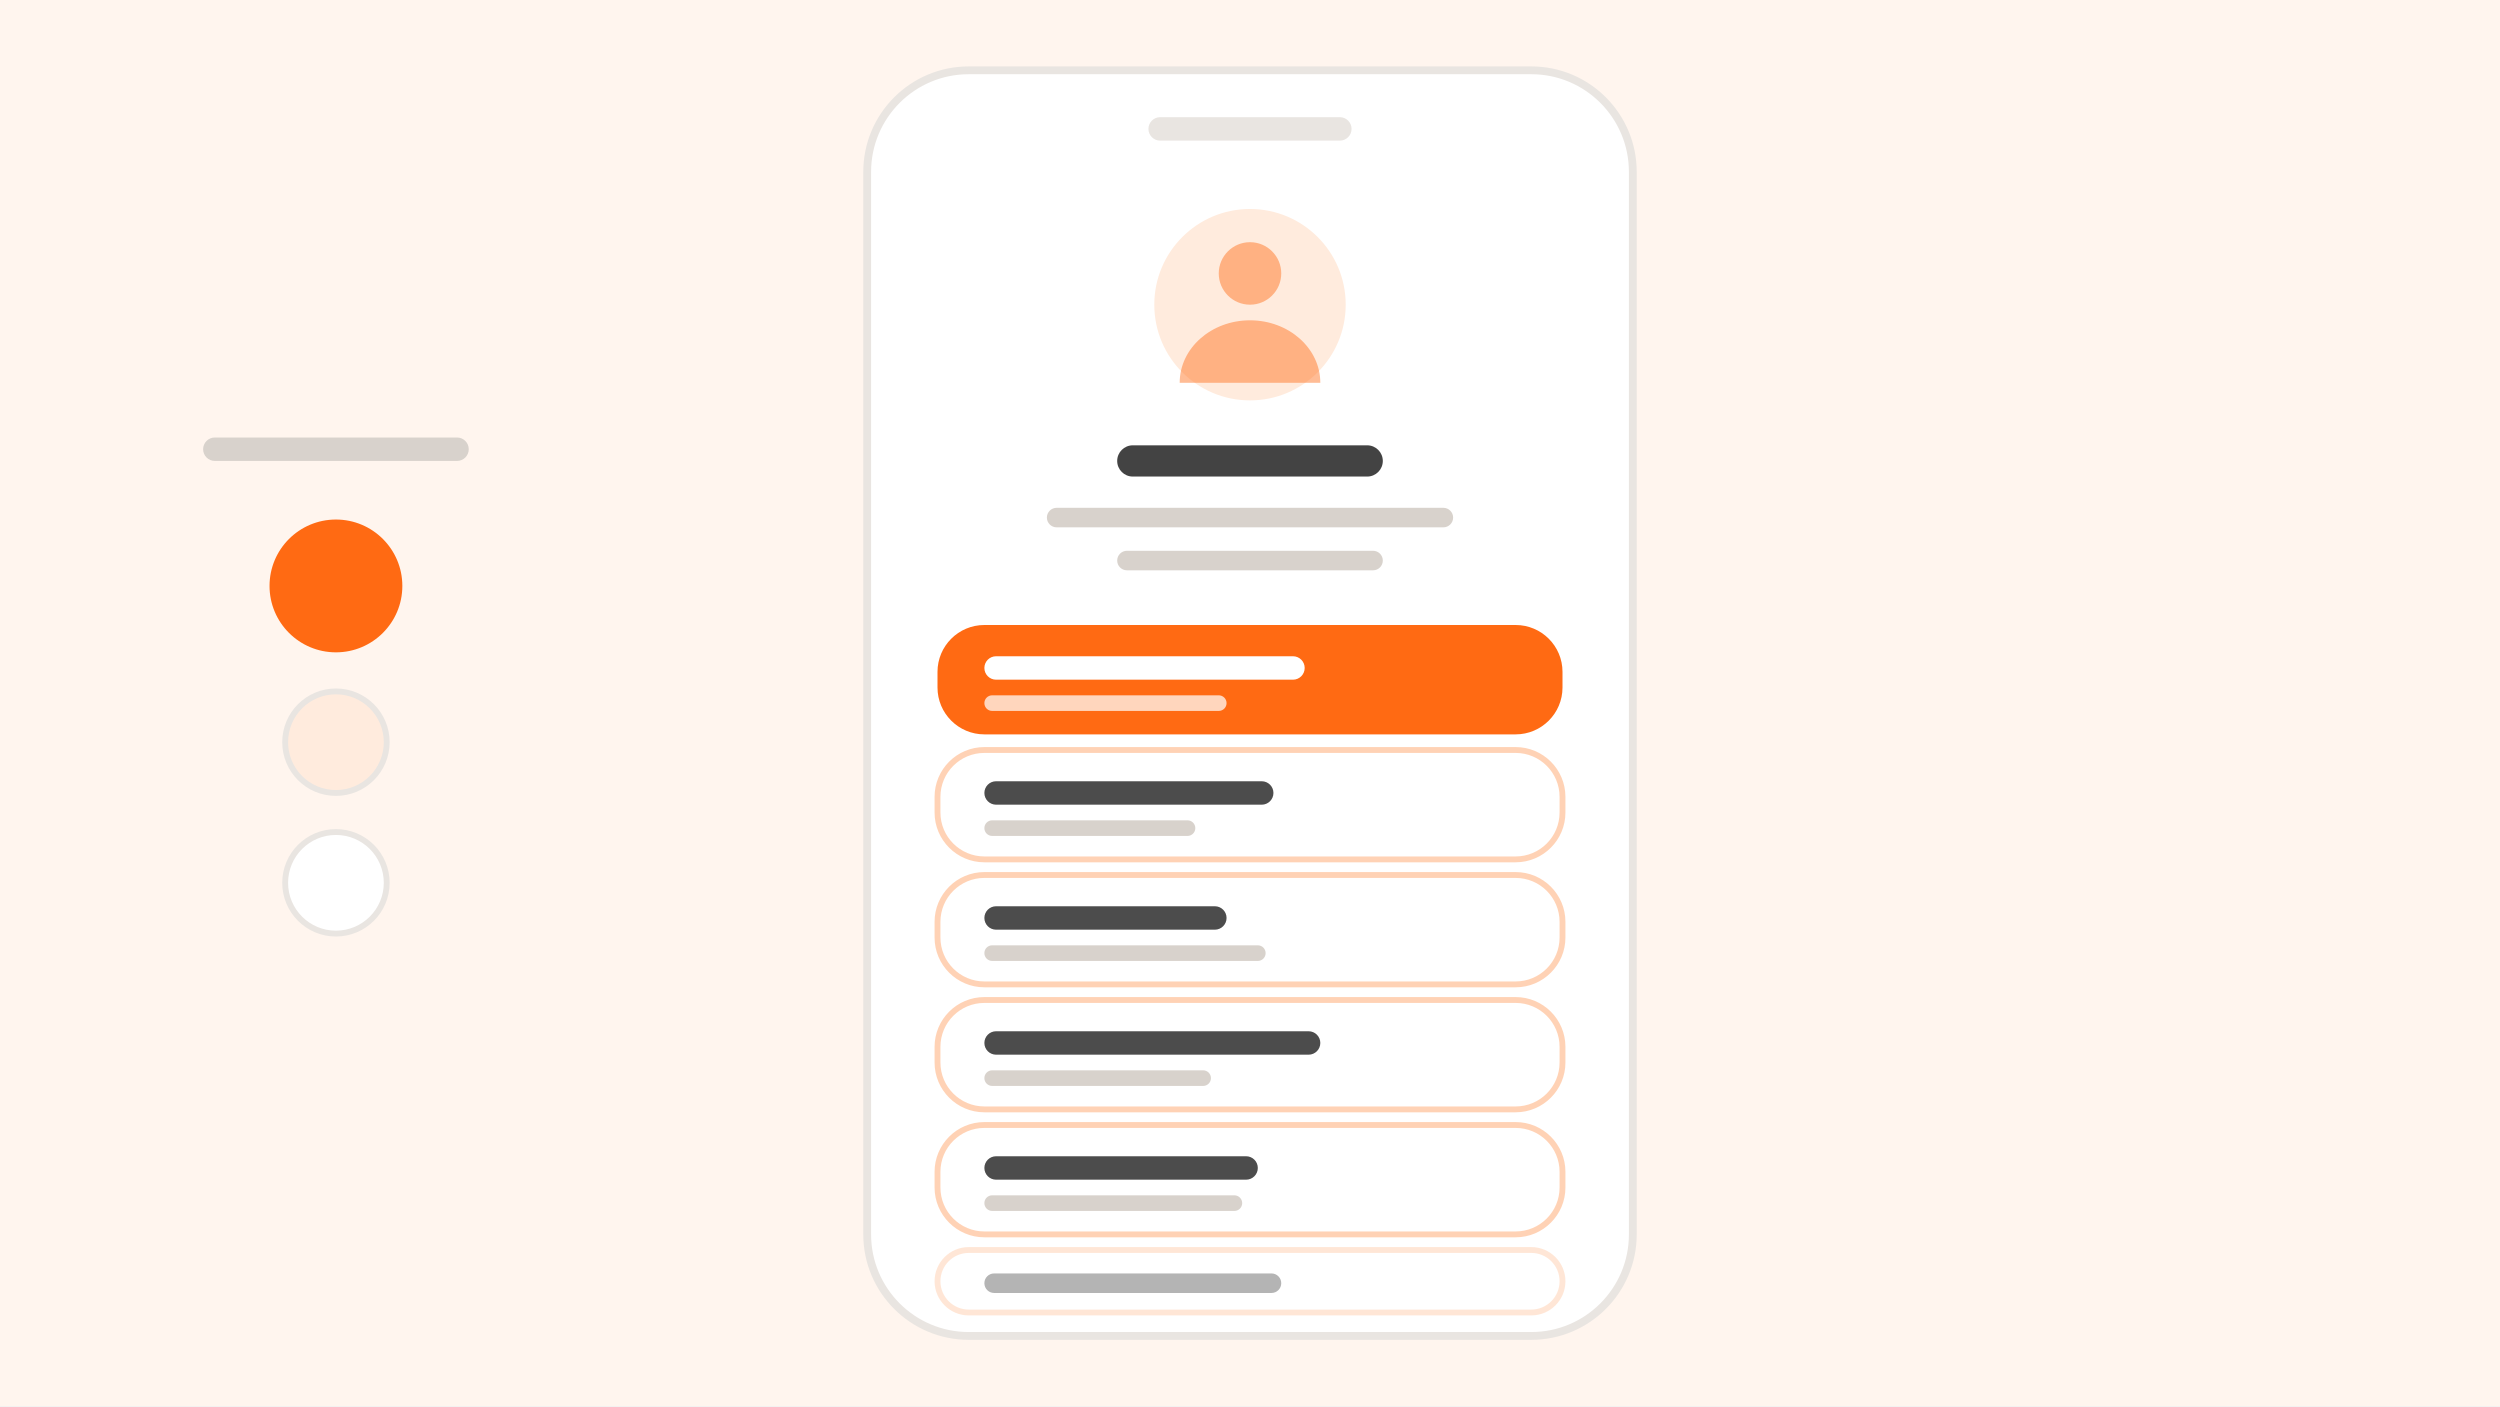
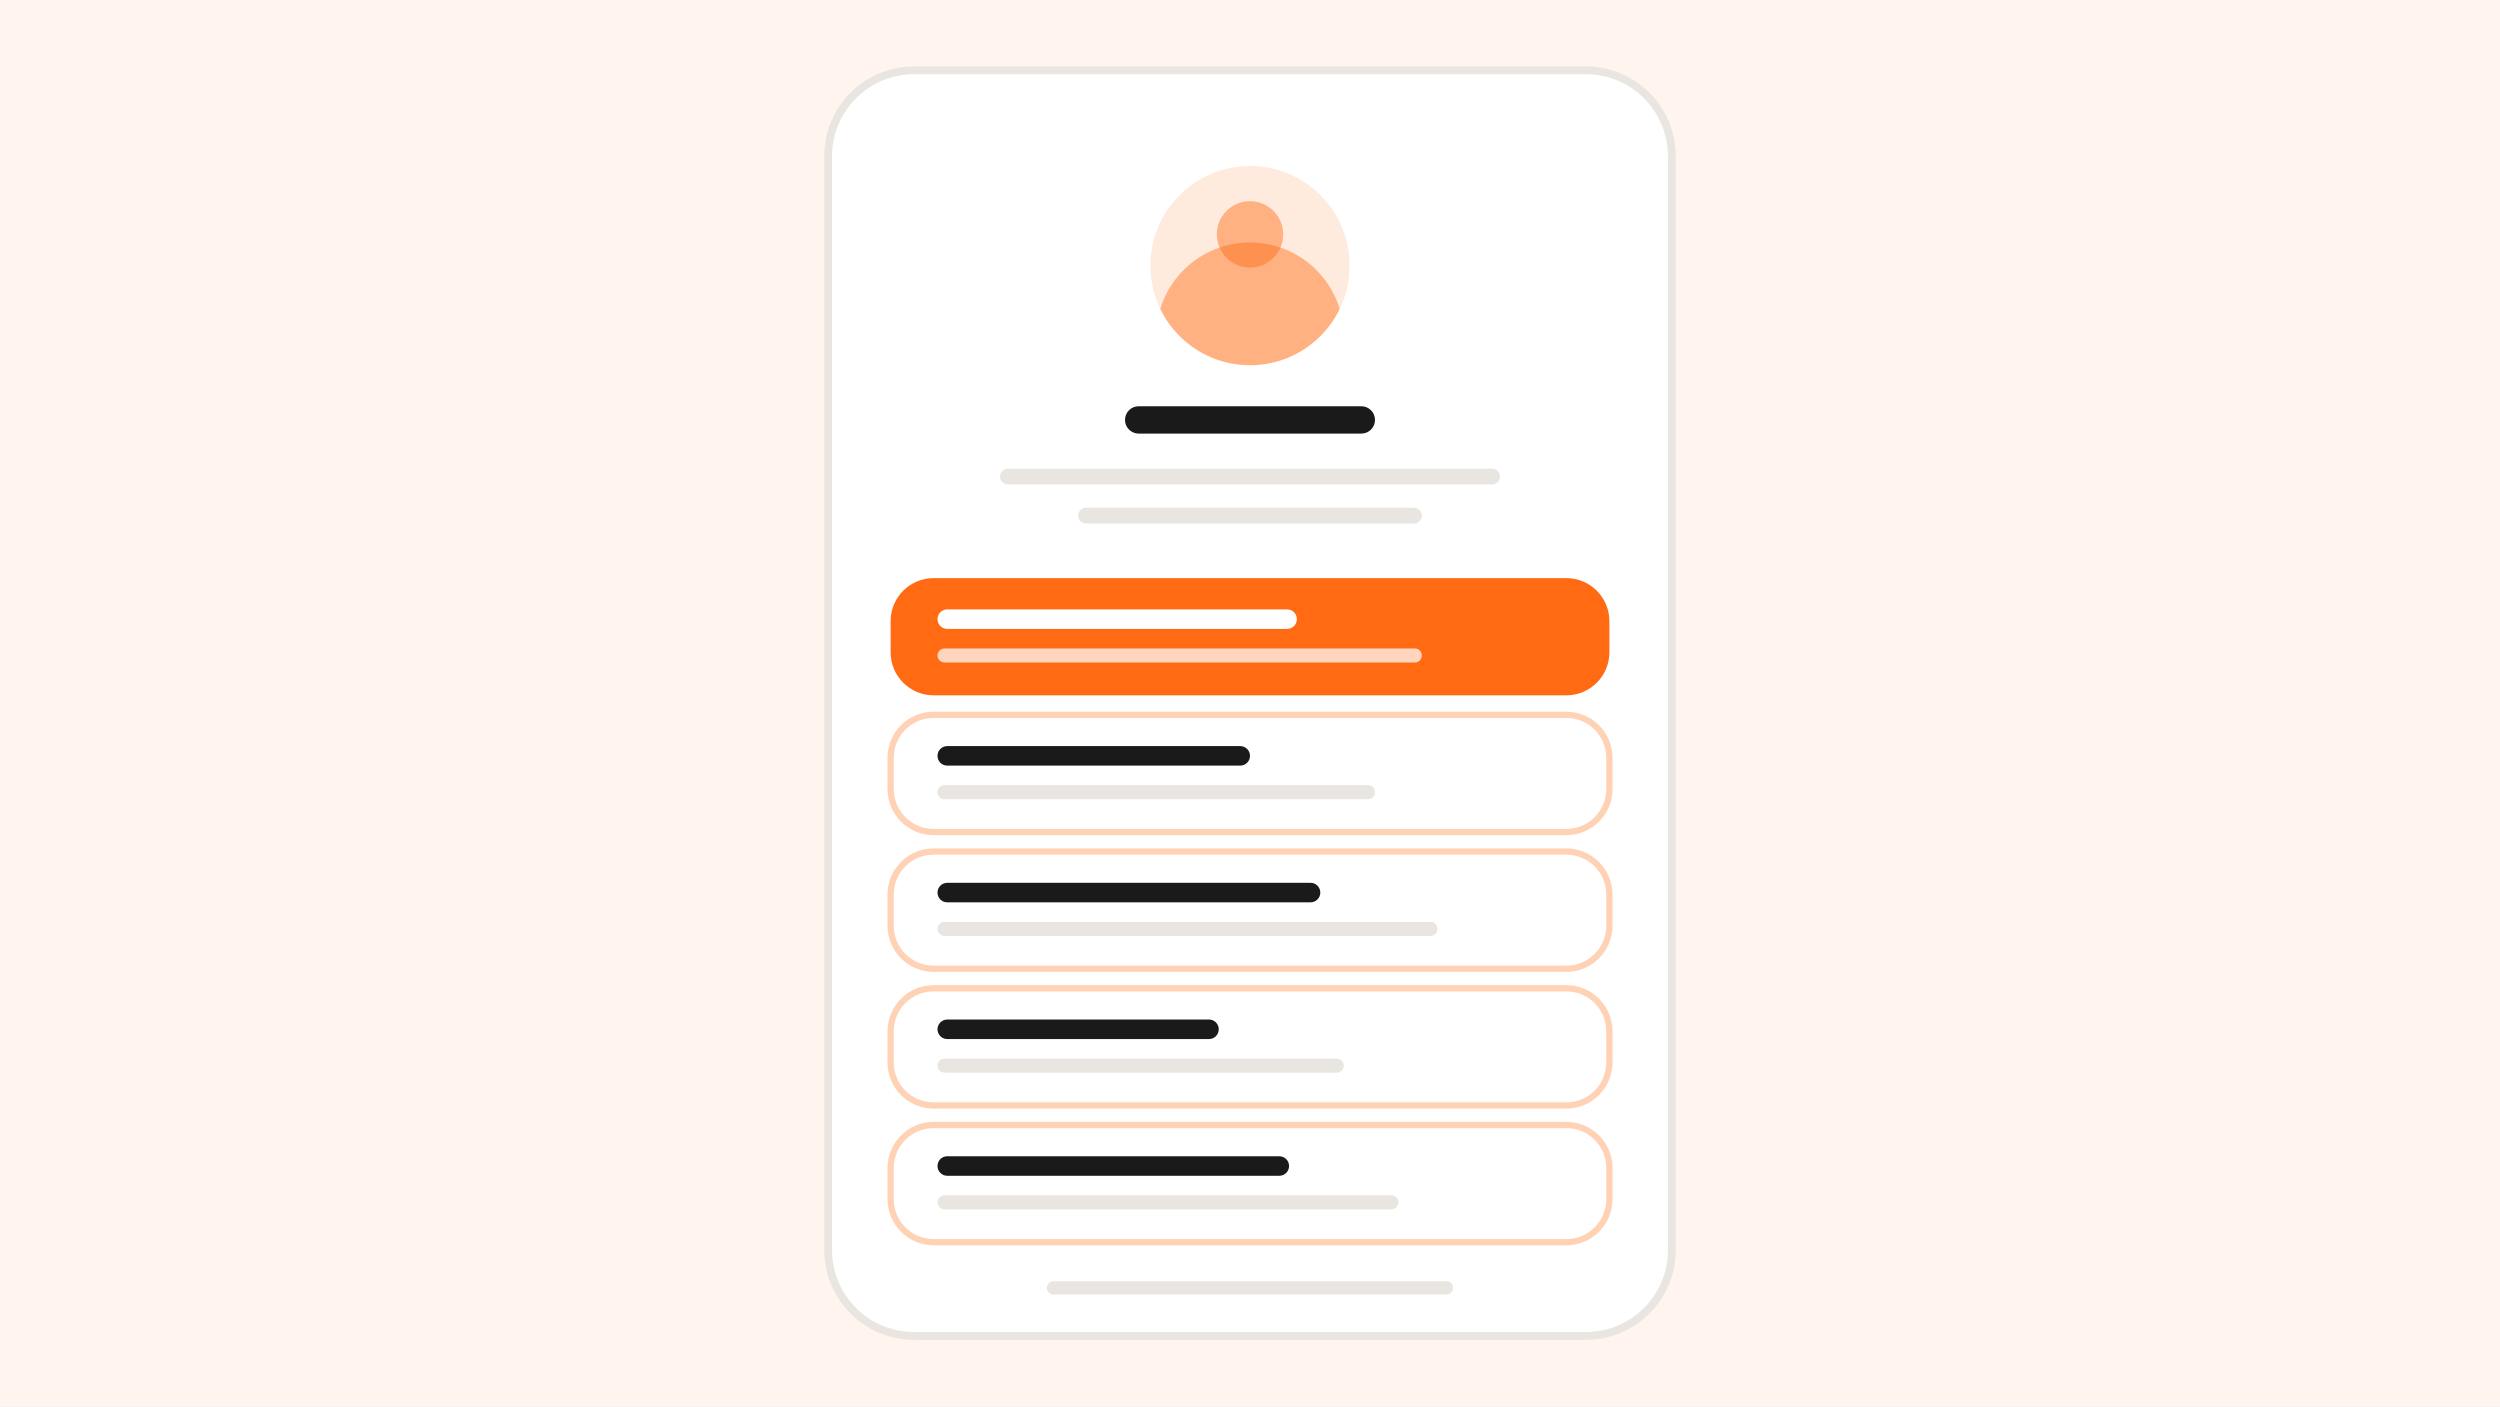
- <svg xmlns="http://www.w3.org/2000/svg" viewBox="0 0 640 360" role="img" aria-label="링크 프로필 틀 미리보기 — 둥근 사진 자리, 이름, 큼직한 링크 단추 여섯 개">
+ <svg xmlns="http://www.w3.org/2000/svg" viewBox="0 0 640 360" role="img" aria-label="링크 프로필 틀 미리보기 — 둥근 프로필 자리, 이름과 소개, 세로로 놓인 링크 단추 여섯 개">
  <rect width="640" height="360" fill="#FFF5EE" />
-   <rect x="222" y="18" width="196" height="324" rx="26" fill="#FFFFFF" stroke="#E9E5E1" stroke-width="2" />
-   <rect x="294" y="30" width="52" height="6" rx="3" fill="#E9E5E1" />
-   <circle cx="320" cy="78" r="26" fill="#FFEBDD" stroke="#FFFFFF" stroke-width="3" />
-   <circle cx="320" cy="70" r="8" fill="#FF6A13" opacity="0.45" />
-   <path d="M302 98 a18 16 0 0 1 36 0 z" fill="#FF6A13" opacity="0.45" />
-   <rect x="286" y="114" width="68" height="8" rx="4" fill="#1A1A1A" opacity="0.82" />
-   <rect x="268" y="130" width="104" height="5" rx="2.5" fill="#D8D2CC" />
-   <rect x="286" y="141" width="68" height="5" rx="2.5" fill="#D8D2CC" />
+   <rect x="212" y="18" width="216" height="324" rx="22" fill="#FFFFFF" stroke="#E9E5E1" stroke-width="2" />
+   <circle cx="320" cy="68" r="27" fill="#FFEBDD" />
+   <circle cx="320" cy="60" r="8.5" fill="#FF6A13" opacity="0.45" />
+   <path d="M320 95 a27 27 0 0 0 23.5 -13.8 a24 24 0 0 0 -47 0 A27 27 0 0 0 320 95 z" fill="#FF6A13" opacity="0.45" />
+   <circle cx="320" cy="68" r="27" fill="none" stroke="#FFFFFF" stroke-width="3" />
+   <rect x="288" y="104" width="64" height="7" rx="3.5" fill="#1A1A1A" />
+   <rect x="256" y="120" width="128" height="4" rx="2" fill="#E9E5E1" />
+   <rect x="276" y="130" width="88" height="4" rx="2" fill="#E9E5E1" />
  <g>
-     <rect x="240" y="160" width="160" height="28" rx="12" fill="#FF6A13" />
-     <rect x="252" y="168" width="82" height="6" rx="3" fill="#FFFFFF" />
-     <rect x="252" y="178" width="62" height="4" rx="2" fill="#FFFFFF" opacity="0.72" />
+     <rect x="228" y="148" width="184" height="30" rx="11" fill="#FF6A13" />
+     <rect x="240" y="156" width="92" height="5" rx="2.5" fill="#FFFFFF" />
+     <rect x="240" y="166" width="124" height="3.6" rx="1.8" fill="#FFFFFF" opacity="0.72" />
  </g>
-   <g>
-     <rect x="240" y="192" width="160" height="28" rx="12" fill="#FFFFFF" stroke="#FFD2B5" stroke-width="1.5" />
-     <rect x="252" y="200" width="74" height="6" rx="3" fill="#1A1A1A" opacity="0.78" />
-     <rect x="252" y="210" width="54" height="4" rx="2" fill="#D8D2CC" />
+   <g fill="#FFFFFF" stroke="#FFD2B5" stroke-width="1.6">
+     <rect x="228" y="183" width="184" height="30" rx="11" />
+     <rect x="228" y="218" width="184" height="30" rx="11" />
+     <rect x="228" y="253" width="184" height="30" rx="11" />
+     <rect x="228" y="288" width="184" height="30" rx="11" />
  </g>
-   <g>
-     <rect x="240" y="224" width="160" height="28" rx="12" fill="#FFFFFF" stroke="#FFD2B5" stroke-width="1.5" />
-     <rect x="252" y="232" width="62" height="6" rx="3" fill="#1A1A1A" opacity="0.78" />
-     <rect x="252" y="242" width="72" height="4" rx="2" fill="#D8D2CC" />
+   <g fill="#1A1A1A">
+     <rect x="240" y="191" width="80" height="5" rx="2.5" />
+     <rect x="240" y="226" width="98" height="5" rx="2.5" />
+     <rect x="240" y="261" width="72" height="5" rx="2.5" />
+     <rect x="240" y="296" width="90" height="5" rx="2.5" />
  </g>
-   <g>
-     <rect x="240" y="256" width="160" height="28" rx="12" fill="#FFFFFF" stroke="#FFD2B5" stroke-width="1.5" />
-     <rect x="252" y="264" width="86" height="6" rx="3" fill="#1A1A1A" opacity="0.78" />
-     <rect x="252" y="274" width="58" height="4" rx="2" fill="#D8D2CC" />
+   <g fill="#E9E5E1">
+     <rect x="240" y="201" width="112" height="3.6" rx="1.8" />
+     <rect x="240" y="236" width="128" height="3.6" rx="1.8" />
+     <rect x="240" y="271" width="104" height="3.6" rx="1.8" />
+     <rect x="240" y="306" width="118" height="3.6" rx="1.8" />
  </g>
-   <g>
-     <rect x="240" y="288" width="160" height="28" rx="12" fill="#FFFFFF" stroke="#FFD2B5" stroke-width="1.5" />
-     <rect x="252" y="296" width="70" height="6" rx="3" fill="#1A1A1A" opacity="0.78" />
-     <rect x="252" y="306" width="66" height="4" rx="2" fill="#D8D2CC" />
-   </g>
-   <g opacity="0.55">
-     <rect x="240" y="320" width="160" height="16" rx="8" fill="#FFFFFF" stroke="#FFD2B5" stroke-width="1.5" />
-     <rect x="252" y="326" width="76" height="5" rx="2.5" fill="#1A1A1A" opacity="0.6" />
-   </g>
-   <g>
-     <circle cx="86" cy="150" r="17" fill="#FF6A13" />
-     <circle cx="86" cy="190" r="13" fill="#FFEBDD" stroke="#E9E5E1" stroke-width="1.5" />
-     <circle cx="86" cy="226" r="13" fill="#FFFFFF" stroke="#E9E5E1" stroke-width="1.5" />
-     <rect x="52" y="112" width="68" height="6" rx="3" fill="#D8D2CC" />
-   </g>
+   <rect x="268" y="328" width="104" height="3.4" rx="1.7" fill="#E9E5E1" />
</svg>
